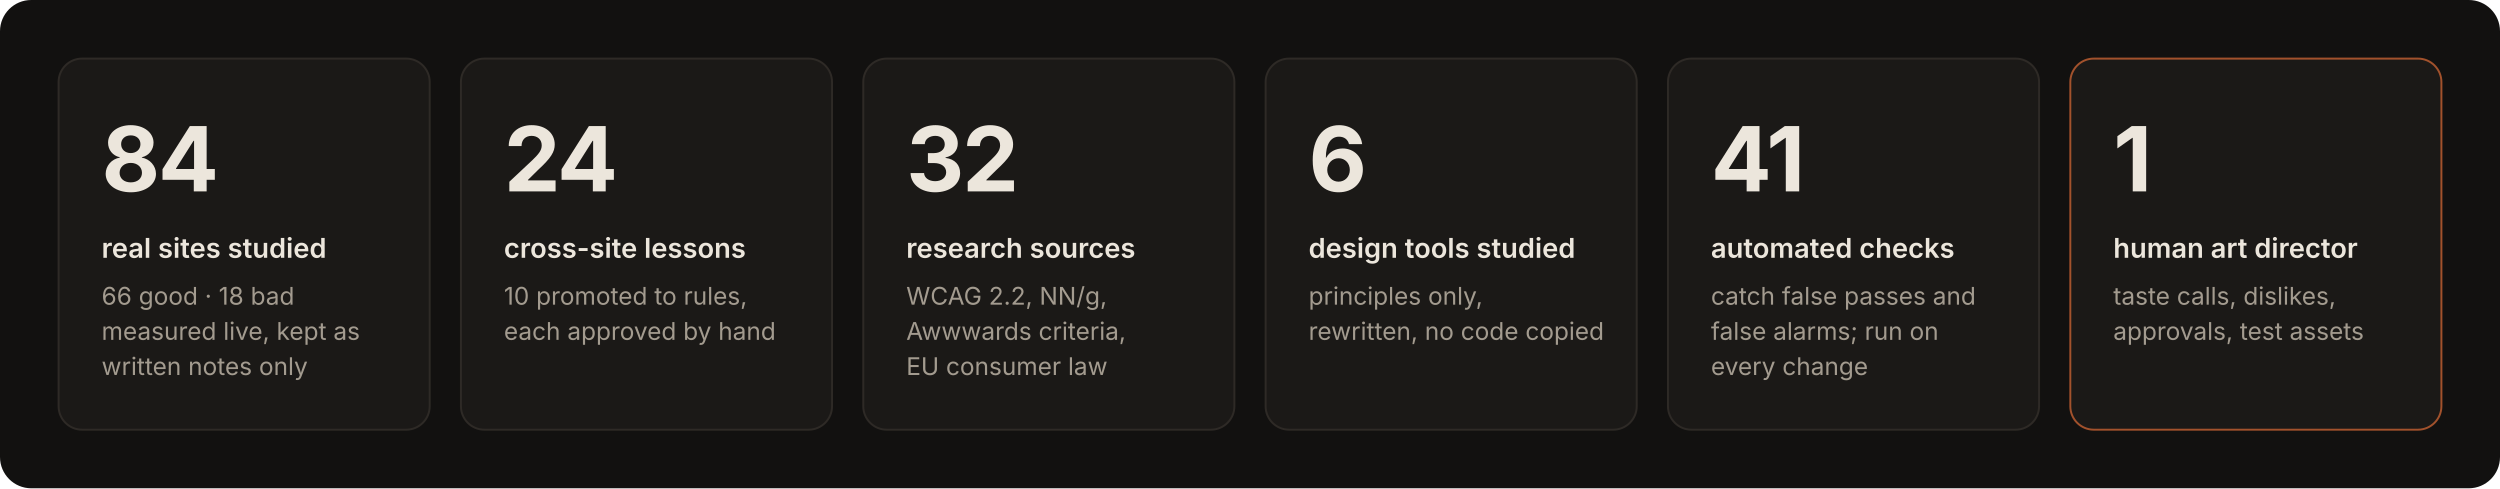
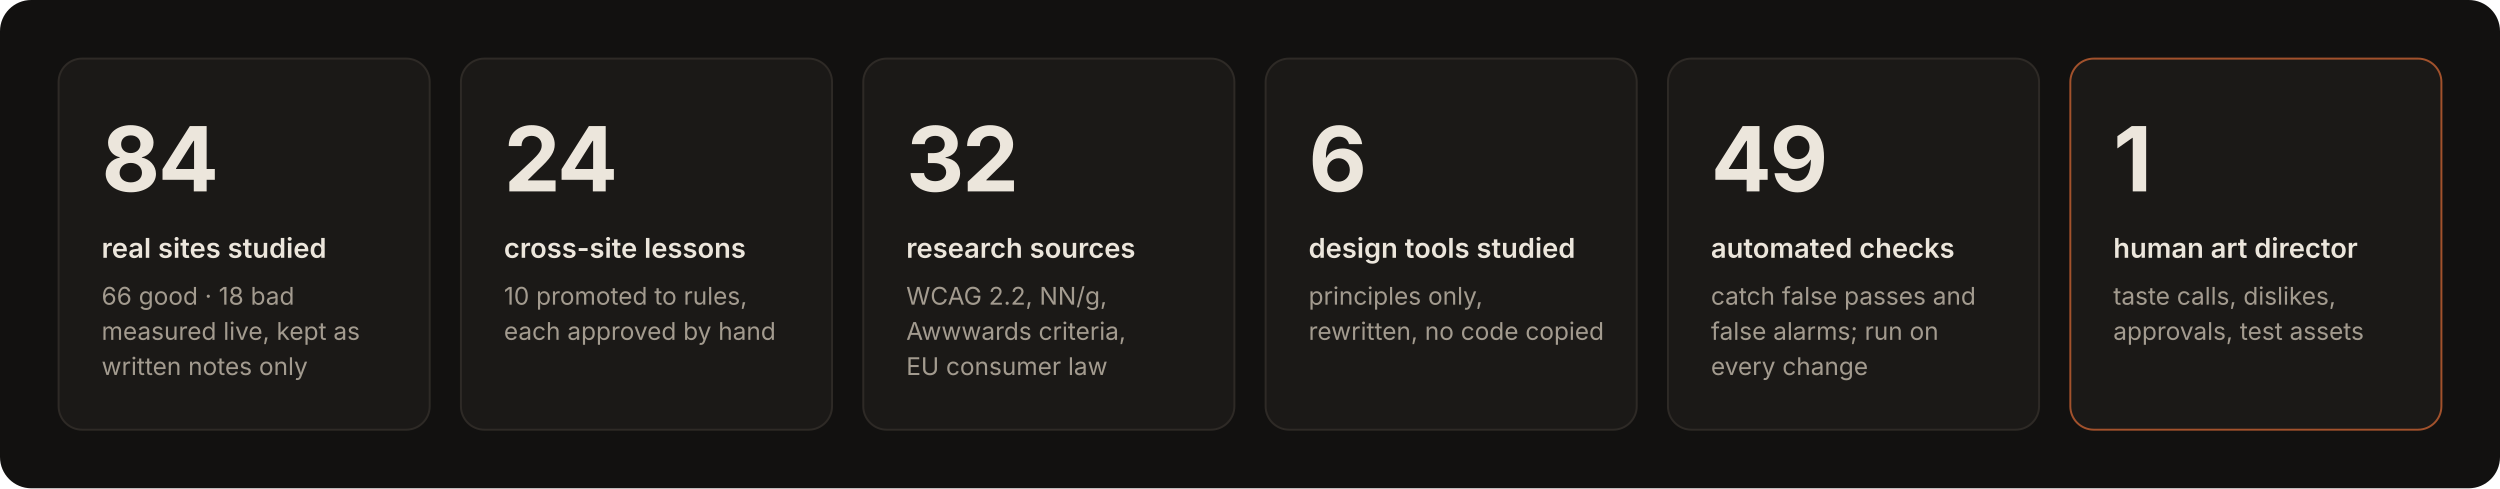
- <svg xmlns="http://www.w3.org/2000/svg" viewBox="0 0 1280 250" role="img" aria-label="Where Darkroom's knowledge comes from: 84 real sites studied (66 good, 18 bad), 24 cross-site lessons of which 10 became rules, 32 research sources, 6 design tools studied for principles, 41 automated checks, and the author's taste decisions.">
+ <svg xmlns="http://www.w3.org/2000/svg" viewBox="0 0 1280 250" role="img" aria-label="Where Darkroom's knowledge comes from: 84 real sites studied (66 good, 18 bad), 24 cross-site lessons of which 10 became rules, 32 research sources, 6 design tools studied for principles, 49 automated checks, and the author's taste decisions.">
  <style>
    text { font-family: Inter, Segoe UI, Helvetica, Arial, sans-serif; }
    .n { fill: #ece6dc; font-size: 46px; font-weight: 700; letter-spacing: -1px; }
    .l { fill: #ece6dc; font-size: 14px; font-weight: 600; }
    .s { fill: #a39b8f; font-size: 12.5px; }
    .in { animation: in 1s cubic-bezier(.22,1,.36,1) both; }
    .d1 { animation-delay: .1s; } .d2 { animation-delay: .2s; } .d3 { animation-delay: .3s; } .d4 { animation-delay: .4s; } .d5 { animation-delay: .5s; }
    @keyframes in { from { opacity: 0; transform: translateY(12px); } to { opacity: 1; transform: none; } }
    @media (prefers-reduced-motion: reduce) { * { animation: none !important; } }
  </style>
  <rect width="1280" height="250" rx="16" fill="#121110" />
  <g fill="#1b1917" stroke="#2e2a26">
    <rect x="30" y="30" width="190" height="190" rx="12" />
    <rect x="236" y="30" width="190" height="190" rx="12" />
    <rect x="442" y="30" width="190" height="190" rx="12" />
    <rect x="648" y="30" width="190" height="190" rx="12" />
    <rect x="854" y="30" width="190" height="190" rx="12" />
    <rect x="1060" y="30" width="190" height="190" rx="12" stroke="#ff7a3d" stroke-opacity=".6" />
  </g>
  <g class="in">
    <text class="n" x="52" y="98">84</text>
    <text class="l" x="52" y="132">real sites studied</text>
    <text class="s" x="52" y="156">66 good · 18 bad</text>
    <text class="s" x="52" y="174">measured live, kept as</text>
    <text class="s" x="52" y="192">written notes only</text>
  </g>
  <g class="in d1">
    <text class="n" x="258" y="98">24</text>
    <text class="l" x="258" y="132">cross-site lessons</text>
    <text class="s" x="258" y="156">10 promoted to rules,</text>
    <text class="s" x="258" y="174">each approved by hand</text>
  </g>
  <g class="in d2">
    <text class="n" x="464" y="98">32</text>
    <text class="l" x="464" y="132">research sources</text>
    <text class="s" x="464" y="156">WCAG 2.2, NN/g,</text>
    <text class="s" x="464" y="174">Awwwards criteria,</text>
    <text class="s" x="464" y="192">EU consumer law</text>
  </g>
  <g class="in d3">
    <text class="n" x="670" y="98">6</text>
    <text class="l" x="670" y="132">design tools studied</text>
    <text class="s" x="670" y="156">principles only,</text>
    <text class="s" x="670" y="174">rewritten, no code copied</text>
  </g>
  <g class="in d4">
-     <text class="n" x="876" y="98">41</text>
+     <text class="n" x="876" y="98">49</text>
    <text class="l" x="876" y="132">automated checks</text>
    <text class="s" x="876" y="156">catch false passes and</text>
    <text class="s" x="876" y="174">false alarms; run on</text>
    <text class="s" x="876" y="192">every change</text>
  </g>
  <g class="in d5">
    <text class="n" x="1082" y="98" fill="#ff7a3d">1</text>
    <text class="l" x="1082" y="132">human art director</text>
    <text class="s" x="1082" y="156">taste calls, dislikes,</text>
    <text class="s" x="1082" y="174">approvals, test assets</text>
  </g>
</svg>
